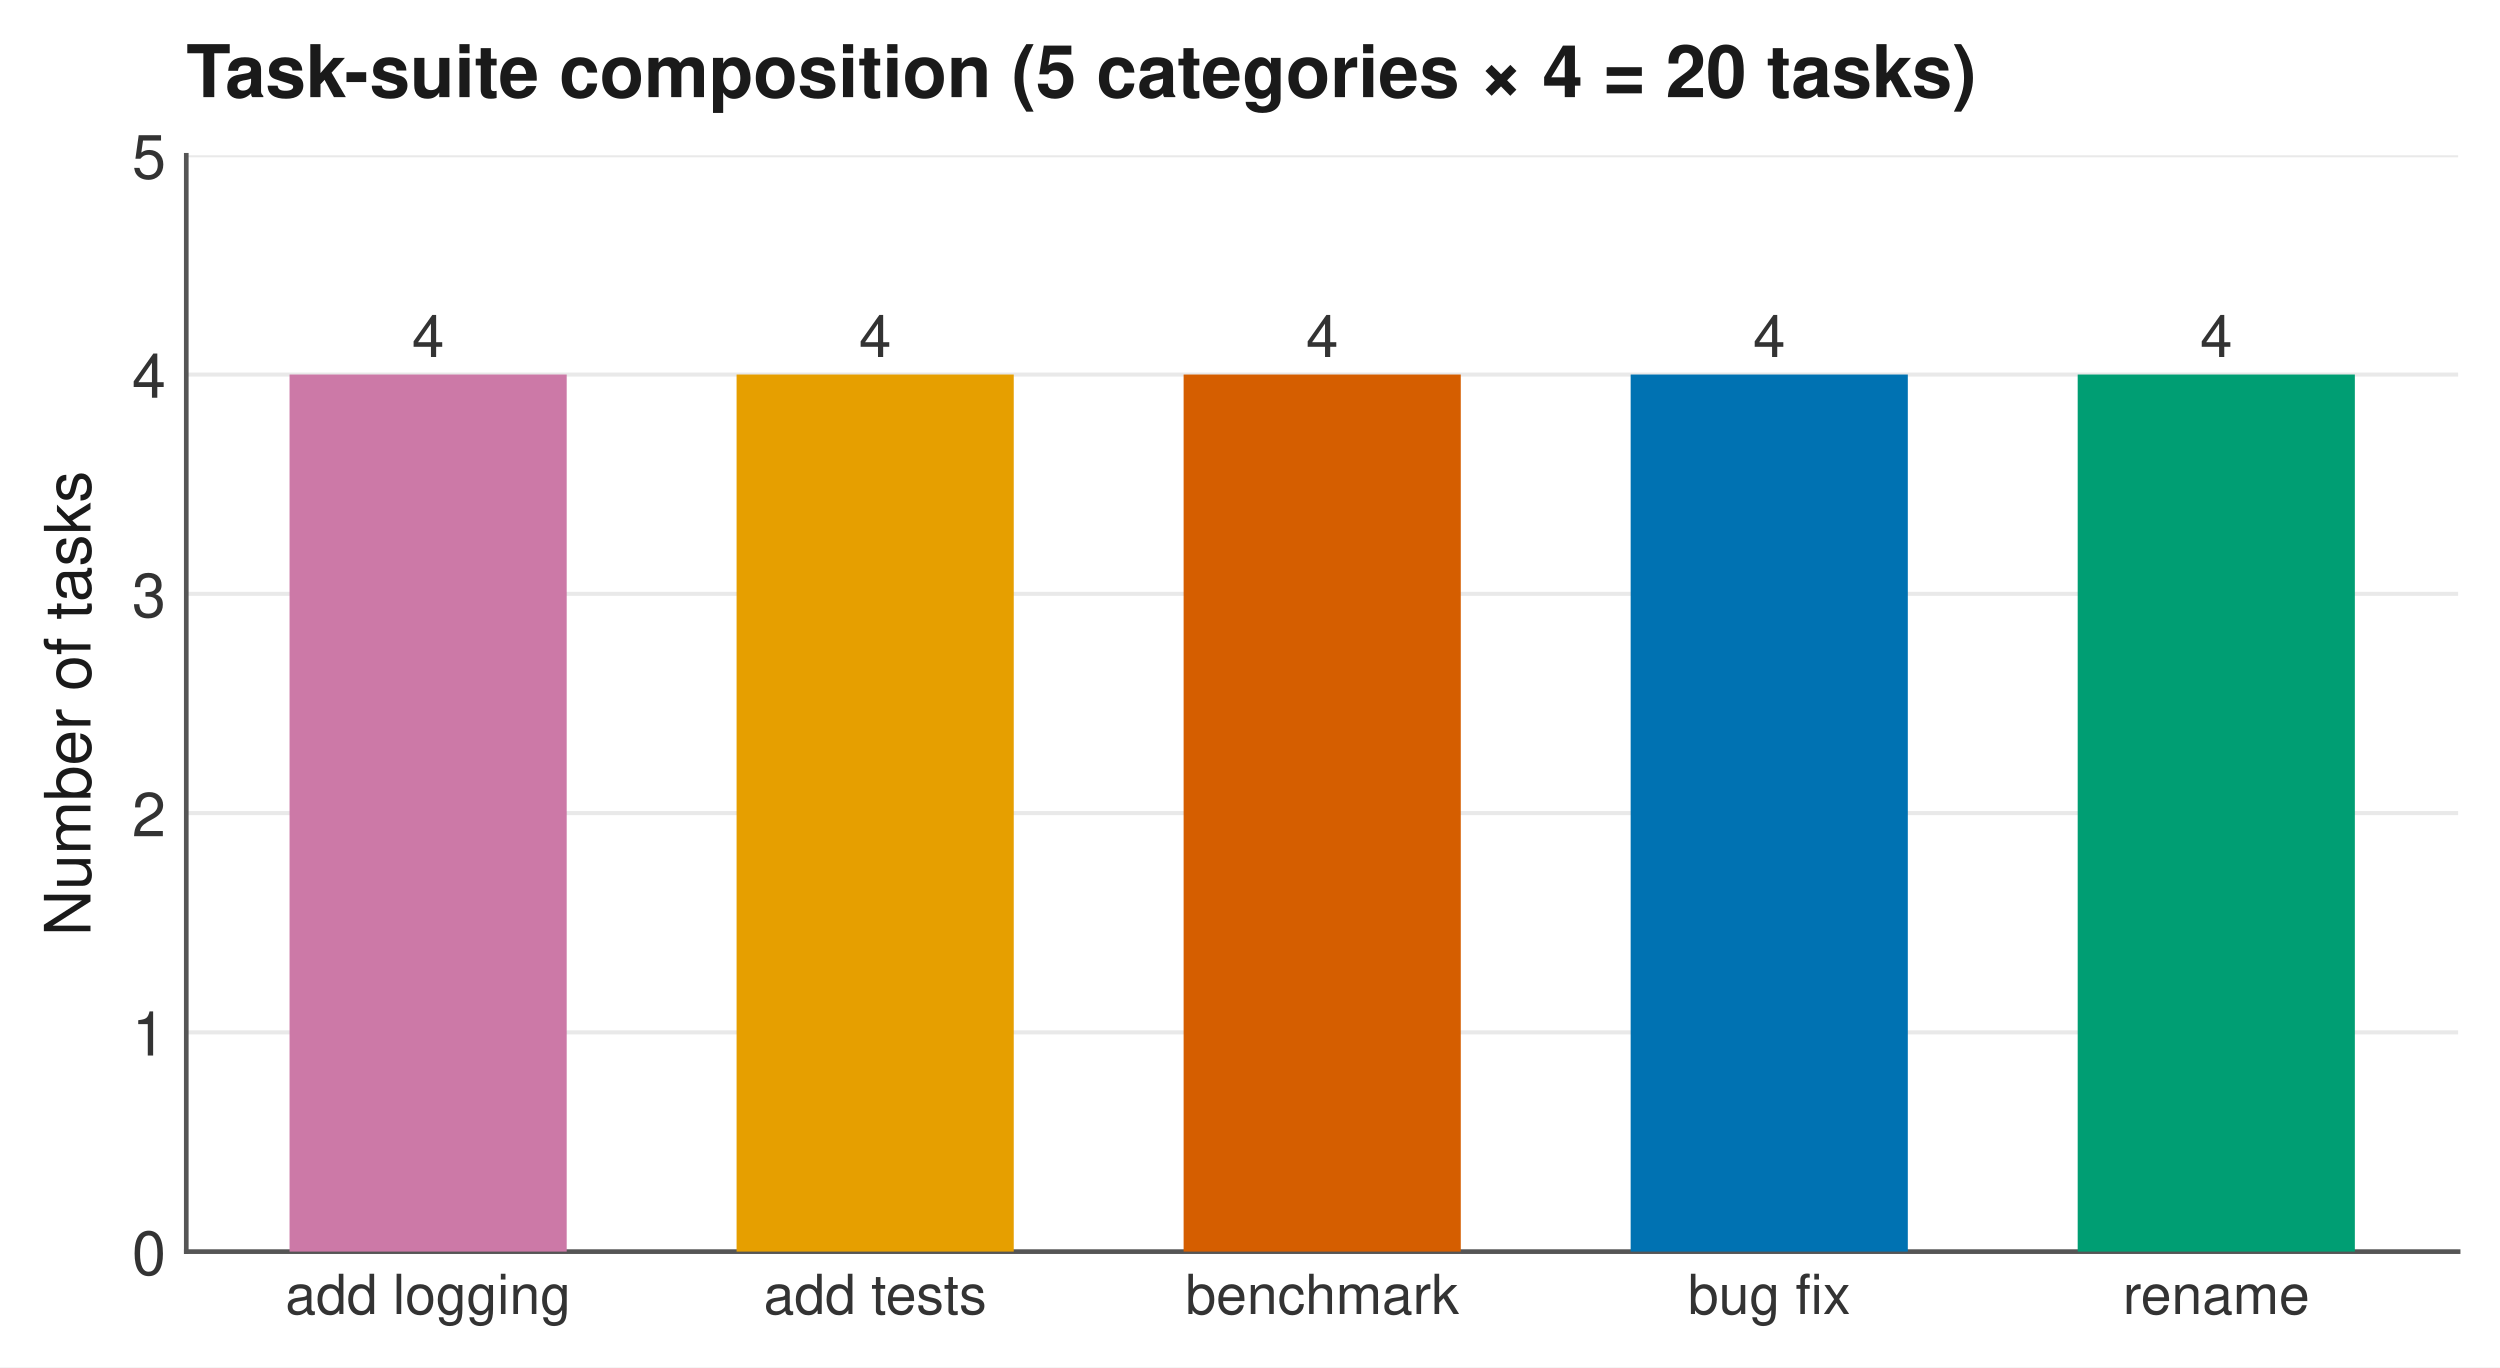
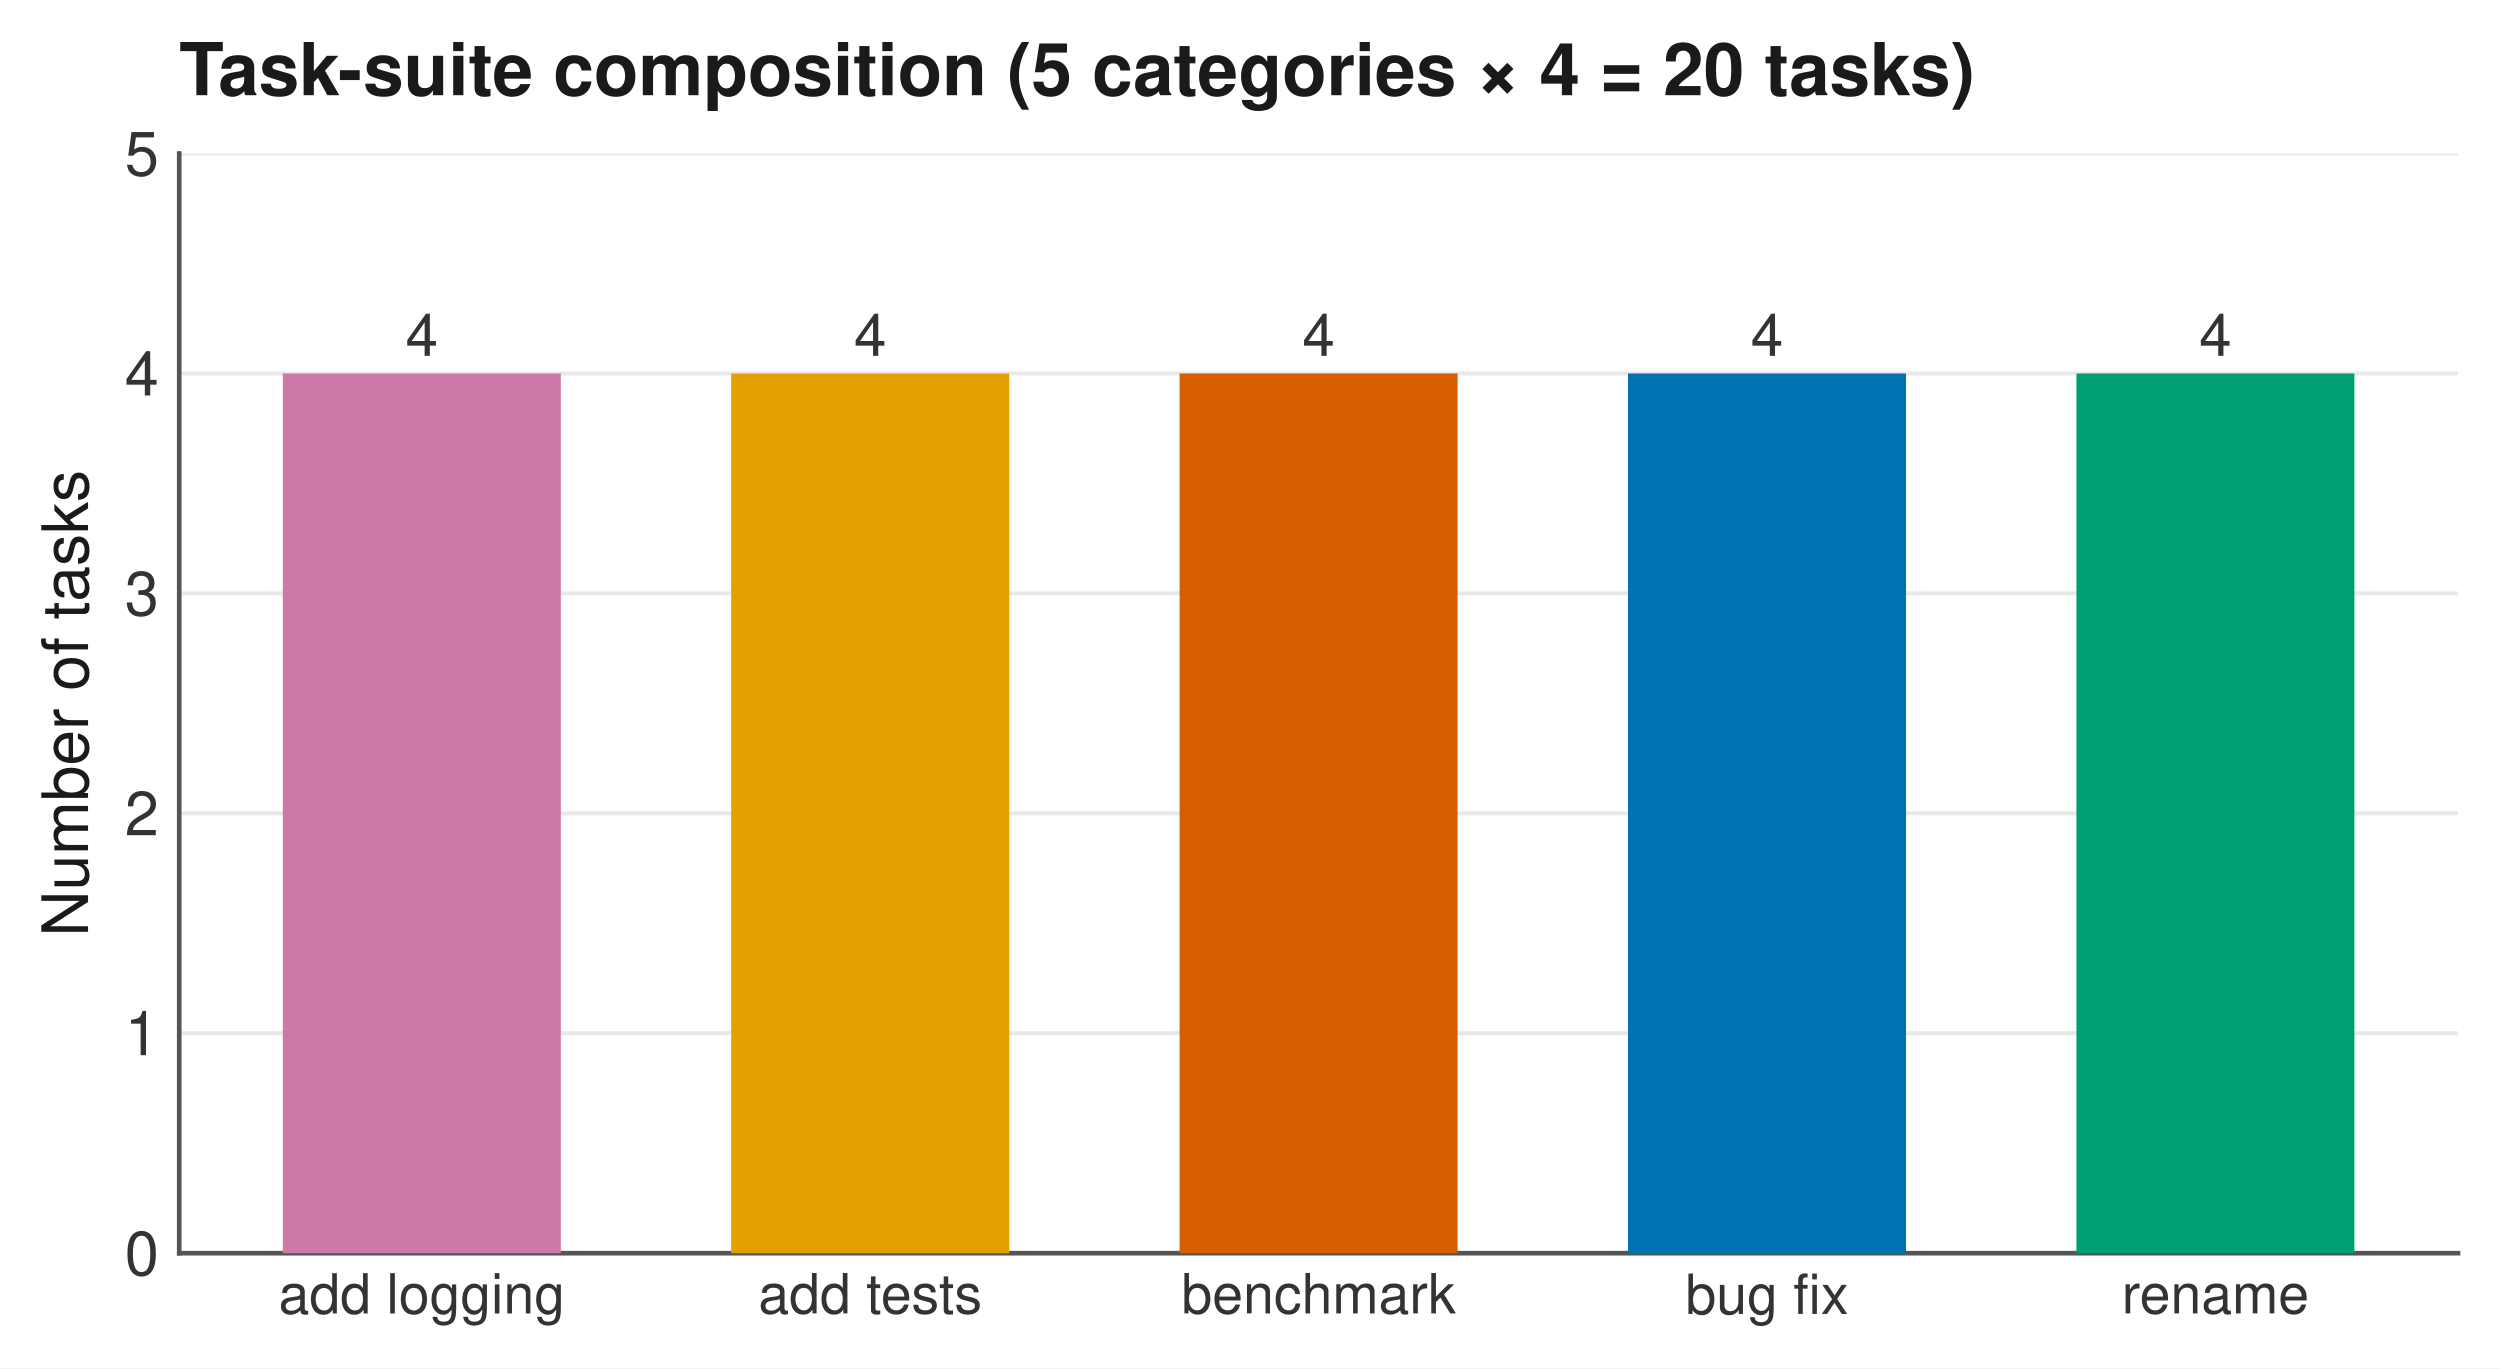
- <svg xmlns="http://www.w3.org/2000/svg" width="429.827pt" height="235.088pt" viewBox="0 0 429.827 235.088" version="1.1">
+ <svg xmlns="http://www.w3.org/2000/svg" width="428.523pt" height="234.522pt" viewBox="0 0 428.523 234.522" version="1.1">
  <defs>
    <style type="text/css">*{stroke-linejoin: round; stroke-linecap: butt}</style>
  </defs>
  <g id="figure_1">
    <g id="patch_1">
-       <path d="M 0 235.088  L 429.827 235.088  L 429.827 0  L 0 0  z " style="fill: #ffffff" />
+       <path d="M 0 234.522 L 428.523 234.522 L 428.523 -0 L 0 -0 z " style="fill: #ffffff" />
    </g>
    <g id="axes_1">
      <g id="patch_2">
-         <path d="M 32.027 215.194  L 422.627 215.194  L 422.627 26.698  L 32.027 26.698  z " style="fill: #ffffff" />
+         <path d="M 30.723 214.809 L 421.323 214.809 L 421.323 26.313 L 30.723 26.313 z " style="fill: #ffffff" />
      </g>
      <g id="matplotlib.axis_1">
        <g id="xtick_1">
          <g id="line2d_1" />
          <g id="text_1">
-             <text style="font-size: 9.5px; font-family: 'Helvetica', 'Arial', 'DejaVu Sans', sans-serif; text-anchor: middle; fill: #333333" x="73.608" y="225.913" transform="rotate(-0 73.60755 225.9126)">add logging</text>
+             <text style="font-size: 9.5px; font-family: 'Helvetica', 'Arial', 'DejaVu Sans', sans-serif; text-anchor: middle; fill: #333333" x="72.304" y="225.146" transform="rotate(-0 72.30357 225.1463)">add logging</text>
          </g>
        </g>
        <g id="xtick_2">
          <g id="line2d_2" />
          <g id="text_2">
-             <text style="font-size: 9.5px; font-family: 'Helvetica', 'Arial', 'DejaVu Sans', sans-serif; text-anchor: middle; fill: #333333" x="150.467" y="225.913" transform="rotate(-0 150.4671 225.9126)">add tests</text>
+             <text style="font-size: 9.5px; font-family: 'Helvetica', 'Arial', 'DejaVu Sans', sans-serif; text-anchor: middle; fill: #333333" x="149.163" y="225.124" transform="rotate(-0 149.1631 225.124)">add tests</text>
          </g>
        </g>
        <g id="xtick_3">
          <g id="line2d_3" />
          <g id="text_3">
-             <text style="font-size: 9.5px; font-family: 'Helvetica', 'Arial', 'DejaVu Sans', sans-serif; text-anchor: middle; fill: #333333" x="227.327" y="225.913" transform="rotate(-0 227.3266 225.9126)">benchmark</text>
+             <text style="font-size: 9.5px; font-family: 'Helvetica', 'Arial', 'DejaVu Sans', sans-serif; text-anchor: middle; fill: #333333" x="226.023" y="225.124" transform="rotate(-0 226.0226 225.124)">benchmark</text>
          </g>
        </g>
        <g id="xtick_4">
          <g id="line2d_4" />
          <g id="text_4">
-             <text style="font-size: 9.5px; font-family: 'Helvetica', 'Arial', 'DejaVu Sans', sans-serif; text-anchor: middle; fill: #333333" x="304.186" y="225.913" transform="rotate(-0 304.1861 225.9126)">bug fix</text>
+             <text style="font-size: 9.5px; font-family: 'Helvetica', 'Arial', 'DejaVu Sans', sans-serif; text-anchor: middle; fill: #333333" x="302.882" y="225.221" transform="rotate(-0 302.8821 225.2205)">bug fix</text>
          </g>
        </g>
        <g id="xtick_5">
          <g id="line2d_5" />
          <g id="text_5">
-             <text style="font-size: 9.5px; font-family: 'Helvetica', 'Arial', 'DejaVu Sans', sans-serif; text-anchor: middle; fill: #333333" x="381.046" y="225.913" transform="rotate(-0 381.0456 225.9126)">rename</text>
+             <text style="font-size: 9.5px; font-family: 'Helvetica', 'Arial', 'DejaVu Sans', sans-serif; text-anchor: middle; fill: #333333" x="379.742" y="225.124" transform="rotate(-0 379.7416 225.124)">rename</text>
          </g>
        </g>
      </g>
      <g id="matplotlib.axis_2">
        <g id="ytick_1">
          <g id="line2d_6">
-             <path d="M 32.027 215.194  L 422.627 215.194  " clip-path="url(#p9c677848a5)" style="fill: none; stroke: #e9e9e9; stroke-width: 0.7; stroke-linecap: square" />
+             <path d="M 30.723 214.809 L 421.323 214.809 " clip-path="url(#p9416f34326)" style="fill: none; stroke: #e9e9e9; stroke-width: 0.7; stroke-linecap: square" />
          </g>
          <g id="line2d_7" />
          <g id="text_6">
-             <text style="font-size: 10.5px; font-family: 'Helvetica', 'Arial', 'DejaVu Sans', sans-serif; text-anchor: end; fill: #333333" x="28.527" y="219.183" transform="rotate(-0 28.52656 219.1832)">0</text>
+             <text style="font-size: 10.5px; font-family: 'Helvetica', 'Arial', 'DejaVu Sans', sans-serif; text-anchor: end; fill: #333333" x="27.223" y="218.575" transform="rotate(-0 27.22258 218.5753)">0</text>
          </g>
        </g>
        <g id="ytick_2">
          <g id="line2d_8">
-             <path d="M 32.027 177.495  L 422.627 177.495  " clip-path="url(#p9c677848a5)" style="fill: none; stroke: #e9e9e9; stroke-width: 0.7; stroke-linecap: square" />
+             <path d="M 30.723 177.11 L 421.323 177.11 " clip-path="url(#p9416f34326)" style="fill: none; stroke: #e9e9e9; stroke-width: 0.7; stroke-linecap: square" />
          </g>
          <g id="line2d_9" />
          <g id="text_7">
-             <text style="font-size: 10.5px; font-family: 'Helvetica', 'Arial', 'DejaVu Sans', sans-serif; text-anchor: end; fill: #333333" x="28.527" y="181.484" transform="rotate(-0 28.52656 181.484)">1</text>
+             <text style="font-size: 10.5px; font-family: 'Helvetica', 'Arial', 'DejaVu Sans', sans-serif; text-anchor: end; fill: #333333" x="27.223" y="180.876" transform="rotate(-0 27.22258 180.8761)">1</text>
          </g>
        </g>
        <g id="ytick_3">
          <g id="line2d_10">
-             <path d="M 32.027 139.796  L 422.627 139.796  " clip-path="url(#p9c677848a5)" style="fill: none; stroke: #e9e9e9; stroke-width: 0.7; stroke-linecap: square" />
+             <path d="M 30.723 139.411 L 421.323 139.411 " clip-path="url(#p9416f34326)" style="fill: none; stroke: #e9e9e9; stroke-width: 0.7; stroke-linecap: square" />
          </g>
          <g id="line2d_11" />
          <g id="text_8">
-             <text style="font-size: 10.5px; font-family: 'Helvetica', 'Arial', 'DejaVu Sans', sans-serif; text-anchor: end; fill: #333333" x="28.527" y="143.785" transform="rotate(-0 28.52656 143.7848)">2</text>
+             <text style="font-size: 10.5px; font-family: 'Helvetica', 'Arial', 'DejaVu Sans', sans-serif; text-anchor: end; fill: #333333" x="27.223" y="143.177" transform="rotate(-0 27.22258 143.1769)">2</text>
          </g>
        </g>
        <g id="ytick_4">
          <g id="line2d_12">
-             <path d="M 32.027 102.096  L 422.627 102.096  " clip-path="url(#p9c677848a5)" style="fill: none; stroke: #e9e9e9; stroke-width: 0.7; stroke-linecap: square" />
+             <path d="M 30.723 101.712 L 421.323 101.712 " clip-path="url(#p9416f34326)" style="fill: none; stroke: #e9e9e9; stroke-width: 0.7; stroke-linecap: square" />
          </g>
          <g id="line2d_13" />
          <g id="text_9">
-             <text style="font-size: 10.5px; font-family: 'Helvetica', 'Arial', 'DejaVu Sans', sans-serif; text-anchor: end; fill: #333333" x="28.527" y="106.086" transform="rotate(-0 28.52656 106.0856)">3</text>
+             <text style="font-size: 10.5px; font-family: 'Helvetica', 'Arial', 'DejaVu Sans', sans-serif; text-anchor: end; fill: #333333" x="27.223" y="105.478" transform="rotate(-0 27.22258 105.4777)">3</text>
          </g>
        </g>
        <g id="ytick_5">
          <g id="line2d_14">
-             <path d="M 32.027 64.397  L 422.627 64.397  " clip-path="url(#p9c677848a5)" style="fill: none; stroke: #e9e9e9; stroke-width: 0.7; stroke-linecap: square" />
+             <path d="M 30.723 64.012 L 421.323 64.012 " clip-path="url(#p9416f34326)" style="fill: none; stroke: #e9e9e9; stroke-width: 0.7; stroke-linecap: square" />
          </g>
          <g id="line2d_15" />
          <g id="text_10">
-             <text style="font-size: 10.5px; font-family: 'Helvetica', 'Arial', 'DejaVu Sans', sans-serif; text-anchor: end; fill: #333333" x="28.527" y="68.386" transform="rotate(-0 28.52656 68.38643)">4</text>
+             <text style="font-size: 10.5px; font-family: 'Helvetica', 'Arial', 'DejaVu Sans', sans-serif; text-anchor: end; fill: #333333" x="27.223" y="67.779" transform="rotate(-0 27.22258 67.77854)">4</text>
          </g>
        </g>
        <g id="ytick_6">
          <g id="line2d_16">
-             <path d="M 32.027 26.698  L 422.627 26.698  " clip-path="url(#p9c677848a5)" style="fill: none; stroke: #e9e9e9; stroke-width: 0.7; stroke-linecap: square" />
+             <path d="M 30.723 26.313 L 421.323 26.313 " clip-path="url(#p9416f34326)" style="fill: none; stroke: #e9e9e9; stroke-width: 0.7; stroke-linecap: square" />
          </g>
          <g id="line2d_17" />
          <g id="text_11">
-             <text style="font-size: 10.5px; font-family: 'Helvetica', 'Arial', 'DejaVu Sans', sans-serif; text-anchor: end; fill: #333333" x="28.527" y="30.687" transform="rotate(-0 28.52656 30.68723)">5</text>
+             <text style="font-size: 10.5px; font-family: 'Helvetica', 'Arial', 'DejaVu Sans', sans-serif; text-anchor: end; fill: #333333" x="27.223" y="30.079" transform="rotate(-0 27.22258 30.07934)">5</text>
          </g>
        </g>
        <g id="text_12">
-           <text style="font-size: 11px; font-family: 'Helvetica', 'Arial', 'DejaVu Sans', sans-serif; text-anchor: middle; fill: #1a1a1a" x="15.558" y="120.946" transform="rotate(-90 15.55828 120.946)">Number of tasks</text>
+           <text style="font-size: 11px; font-family: 'Helvetica', 'Arial', 'DejaVu Sans', sans-serif; text-anchor: middle; fill: #1a1a1a" x="15.091" y="120.561" transform="rotate(-90 15.09078 120.5613)">Number of tasks</text>
        </g>
      </g>
      <g id="patch_3">
-         <path d="M 32.027 215.194  L 32.027 26.698  " style="fill: none; stroke: #555555; stroke-width: 0.8; stroke-linejoin: miter; stroke-linecap: square" />
+         <path d="M 30.723 214.809 L 30.723 26.313 " style="fill: none; stroke: #555555; stroke-width: 0.8; stroke-linejoin: miter; stroke-linecap: square" />
      </g>
      <g id="patch_4">
-         <path d="M 32.027 215.194  L 422.627 215.194  " style="fill: none; stroke: #555555; stroke-width: 0.8; stroke-linejoin: miter; stroke-linecap: square" />
+         <path d="M 30.723 214.809 L 421.323 214.809 " style="fill: none; stroke: #555555; stroke-width: 0.8; stroke-linejoin: miter; stroke-linecap: square" />
      </g>
      <g id="patch_5">
-         <path d="M 49.781 215.194  L 97.434 215.194  L 97.434 64.397  L 49.781 64.397  z " clip-path="url(#p9c677848a5)" style="fill: #cc79a7" />
+         <path d="M 48.477 214.809 L 96.13 214.809 L 96.13 64.012 L 48.477 64.012 z " clip-path="url(#p9416f34326)" style="fill: #cc79a7" />
      </g>
      <g id="patch_6">
-         <path d="M 126.641 215.194  L 174.294 215.194  L 174.294 64.397  L 126.641 64.397  z " clip-path="url(#p9c677848a5)" style="fill: #e69f00" />
+         <path d="M 125.337 214.809 L 172.99 214.809 L 172.99 64.012 L 125.337 64.012 z " clip-path="url(#p9416f34326)" style="fill: #e69f00" />
      </g>
      <g id="patch_7">
-         <path d="M 203.5 215.194  L 251.153 215.194  L 251.153 64.397  L 203.5 64.397  z " clip-path="url(#p9c677848a5)" style="fill: #d55e00" />
+         <path d="M 202.196 214.809 L 249.849 214.809 L 249.849 64.012 L 202.196 64.012 z " clip-path="url(#p9416f34326)" style="fill: #d55e00" />
      </g>
      <g id="patch_8">
-         <path d="M 280.36 215.194  L 328.013 215.194  L 328.013 64.397  L 280.36 64.397  z " clip-path="url(#p9c677848a5)" style="fill: #0072b2" />
+         <path d="M 279.056 214.809 L 326.709 214.809 L 326.709 64.012 L 279.056 64.012 z " clip-path="url(#p9416f34326)" style="fill: #0072b2" />
      </g>
      <g id="patch_9">
-         <path d="M 357.219 215.194  L 404.872 215.194  L 404.872 64.397  L 357.219 64.397  z " clip-path="url(#p9c677848a5)" style="fill: #009e73" />
+         <path d="M 355.915 214.809 L 403.568 214.809 L 403.568 64.012 L 355.915 64.012 z " clip-path="url(#p9416f34326)" style="fill: #009e73" />
      </g>
      <g id="text_13">
-         <text style="font-size: 10px; font-family: 'Helvetica', 'Arial', 'DejaVu Sans', sans-serif; text-anchor: middle; fill: #333333" x="73.608" y="61.381" transform="rotate(-0 73.60755 61.38131)">4</text>
+         <text style="font-size: 10px; font-family: 'Helvetica', 'Arial', 'DejaVu Sans', sans-serif; text-anchor: middle; fill: #333333" x="72.304" y="60.997" transform="rotate(-0 72.30357 60.99654)">4</text>
      </g>
      <g id="text_14">
-         <text style="font-size: 10px; font-family: 'Helvetica', 'Arial', 'DejaVu Sans', sans-serif; text-anchor: middle; fill: #333333" x="150.467" y="61.381" transform="rotate(-0 150.4671 61.38131)">4</text>
+         <text style="font-size: 10px; font-family: 'Helvetica', 'Arial', 'DejaVu Sans', sans-serif; text-anchor: middle; fill: #333333" x="149.163" y="60.997" transform="rotate(-0 149.1631 60.99654)">4</text>
      </g>
      <g id="text_15">
-         <text style="font-size: 10px; font-family: 'Helvetica', 'Arial', 'DejaVu Sans', sans-serif; text-anchor: middle; fill: #333333" x="227.327" y="61.381" transform="rotate(-0 227.3266 61.38131)">4</text>
+         <text style="font-size: 10px; font-family: 'Helvetica', 'Arial', 'DejaVu Sans', sans-serif; text-anchor: middle; fill: #333333" x="226.023" y="60.997" transform="rotate(-0 226.0226 60.99654)">4</text>
      </g>
      <g id="text_16">
-         <text style="font-size: 10px; font-family: 'Helvetica', 'Arial', 'DejaVu Sans', sans-serif; text-anchor: middle; fill: #333333" x="304.186" y="61.381" transform="rotate(-0 304.1861 61.38131)">4</text>
+         <text style="font-size: 10px; font-family: 'Helvetica', 'Arial', 'DejaVu Sans', sans-serif; text-anchor: middle; fill: #333333" x="302.882" y="60.997" transform="rotate(-0 302.8821 60.99654)">4</text>
      </g>
      <g id="text_17">
-         <text style="font-size: 10px; font-family: 'Helvetica', 'Arial', 'DejaVu Sans', sans-serif; text-anchor: middle; fill: #333333" x="381.046" y="61.381" transform="rotate(-0 381.0456 61.38131)">4</text>
+         <text style="font-size: 10px; font-family: 'Helvetica', 'Arial', 'DejaVu Sans', sans-serif; text-anchor: middle; fill: #333333" x="379.742" y="60.997" transform="rotate(-0 379.7416 60.99654)">4</text>
      </g>
      <g id="text_18">
-         <text style="font-weight: 700; font-size: 12.5px; font-family: 'Helvetica', 'Arial', 'DejaVu Sans', sans-serif; text-anchor: start; fill: #1a1a1a" x="32.027" y="16.698" transform="rotate(-0 32.02656 16.69805)">Task-suite composition  (5 categories × 4 = 20 tasks)</text>
+         <text style="font-weight: 700; font-size: 12.5px; font-family: 'Helvetica', 'Arial', 'DejaVu Sans', sans-serif; text-anchor: start; fill: #1a1a1a" x="30.723" y="16.313" transform="rotate(-0 30.72258 16.31328)">Task-suite composition  (5 categories × 4 = 20 tasks)</text>
      </g>
    </g>
  </g>
  <defs>
-     <clipPath id="p9c677848a5">
-       <rect x="32.027" y="26.698" width="390.6" height="188.496" />
+     <clipPath id="p9416f34326">
+       <rect x="30.723" y="26.313" width="390.6" height="188.496" />
    </clipPath>
  </defs>
</svg>
